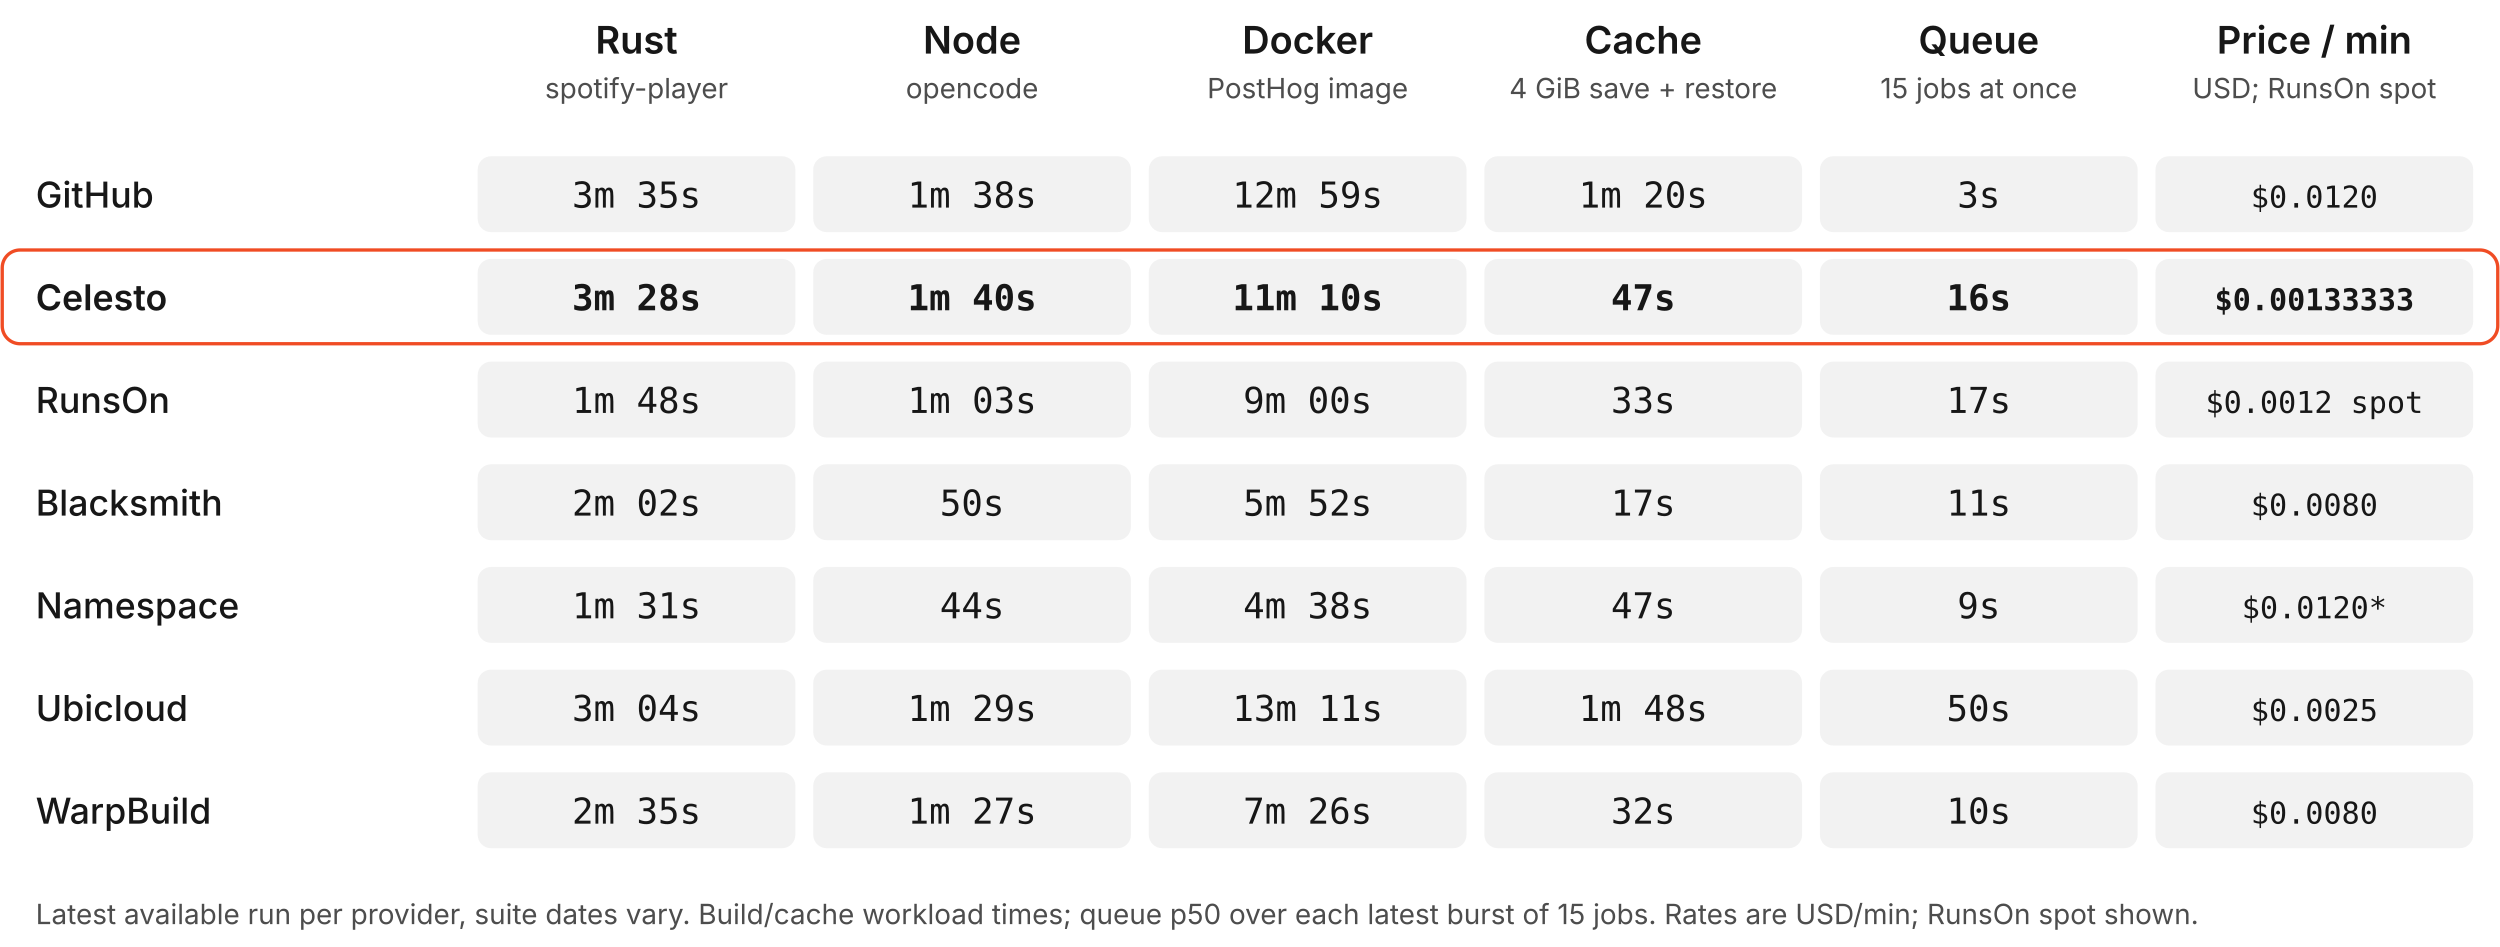
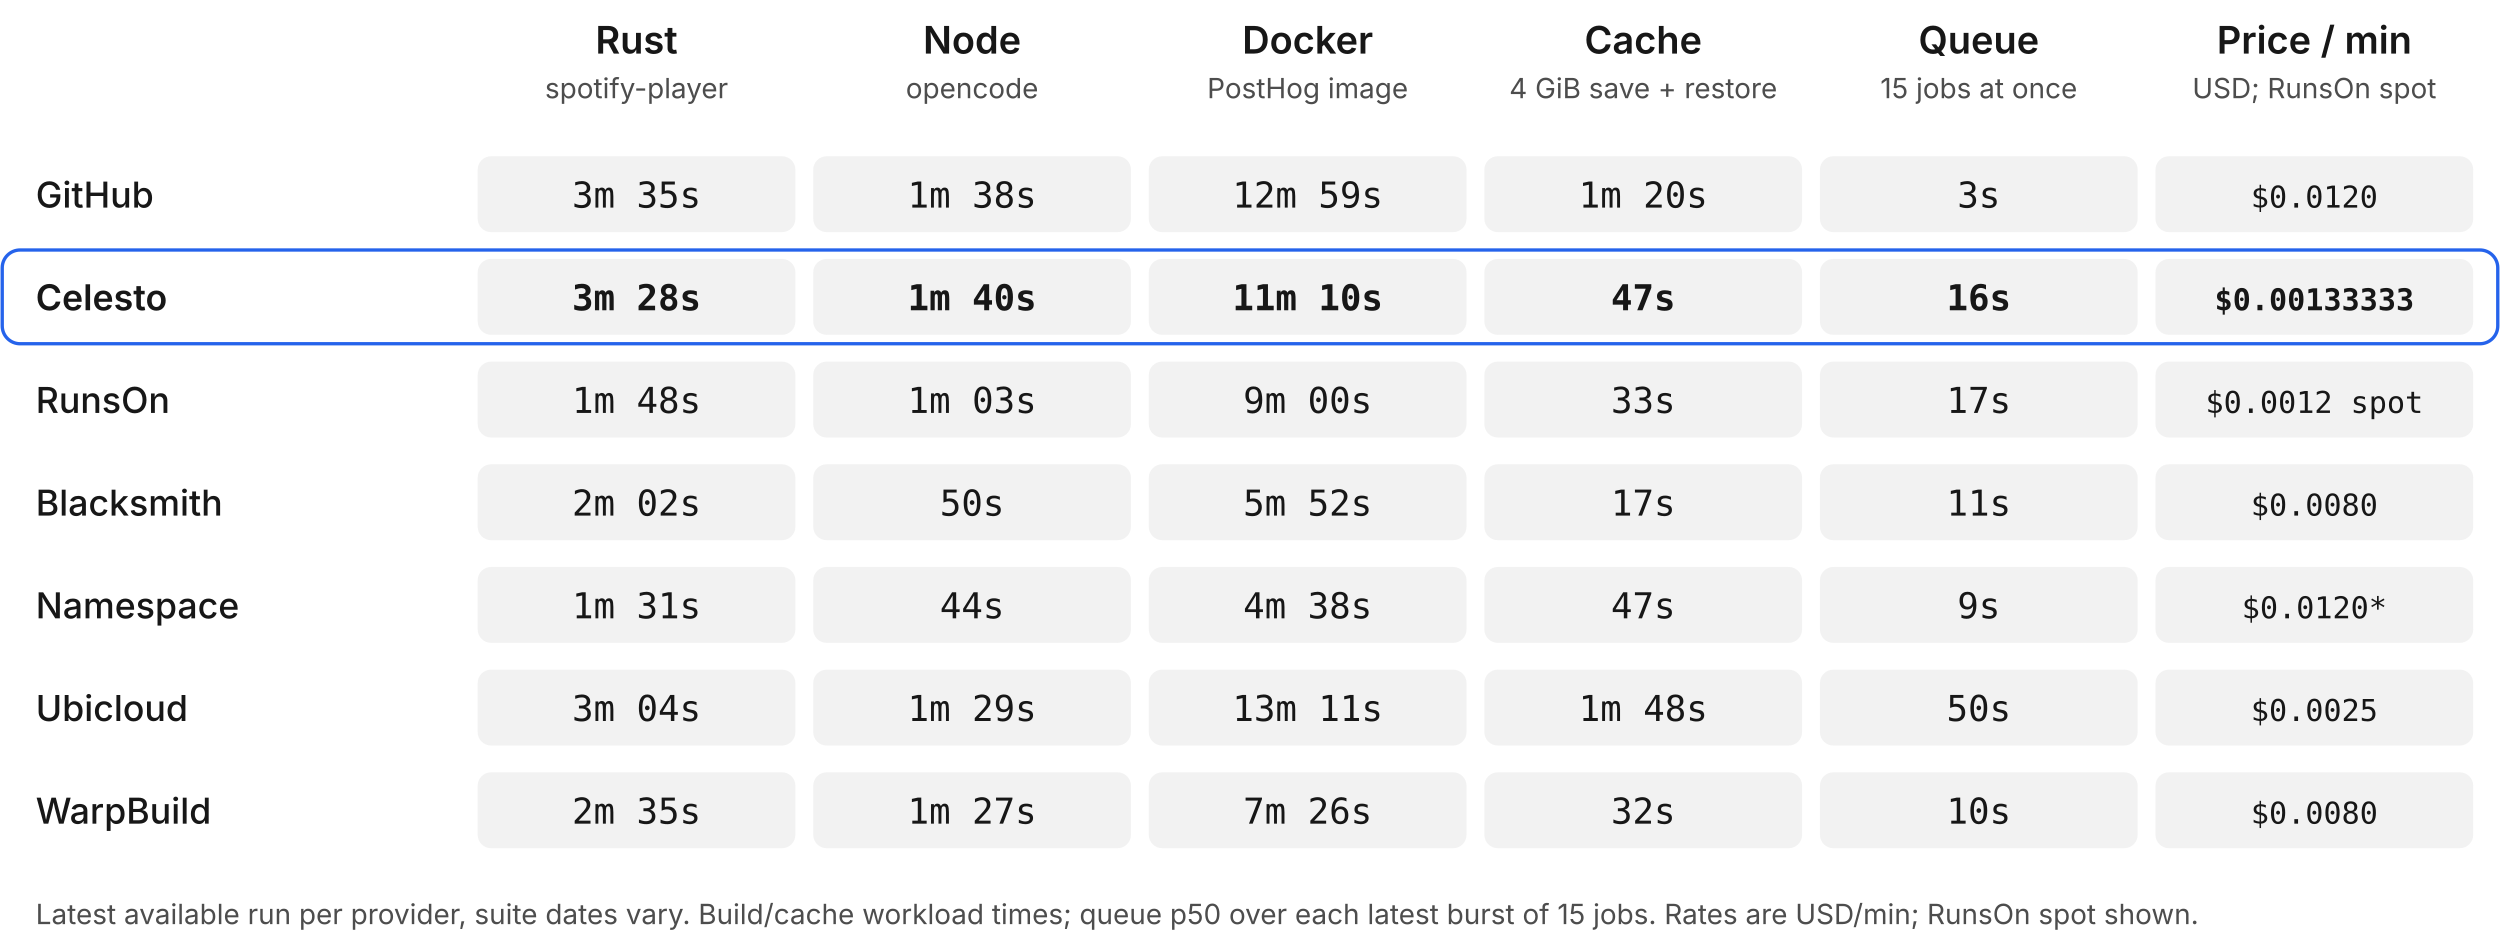
<svg xmlns="http://www.w3.org/2000/svg" viewBox="0 0 1120 424" font-family="Geist,Inter,-apple-system,BlinkMacSystemFont,Segoe UI,sans-serif">
  <style>.t{fill:#171717}.m{fill:#4d4d4d}.n{fill:#8f8f8f;fill-opacity:.12}</style>
  <text x="285.167" y="24" text-anchor="middle" font-size="17" font-weight="600" class="t">Rust</text>
  <text x="285.167" y="44" text-anchor="middle" font-size="12.5" class="m">spotify-player</text>
  <text x="435.5" y="24" text-anchor="middle" font-size="17" font-weight="600" class="t">Node</text>
  <text x="435.5" y="44" text-anchor="middle" font-size="12.5" class="m">opencode</text>
  <text x="585.833" y="24" text-anchor="middle" font-size="17" font-weight="600" class="t">Docker</text>
  <text x="585.833" y="44" text-anchor="middle" font-size="12.5" class="m">PostHog image</text>
  <text x="736.167" y="24" text-anchor="middle" font-size="17" font-weight="600" class="t">Cache</text>
  <text x="736.167" y="44" text-anchor="middle" font-size="12.5" class="m">4 GiB save + restore</text>
  <text x="886.5" y="24" text-anchor="middle" font-size="17" font-weight="600" class="t">Queue</text>
  <text x="886.5" y="44" text-anchor="middle" font-size="12.5" class="m">15 jobs at once</text>
  <text x="1036.833" y="24" text-anchor="middle" font-size="17" font-weight="600" class="t">Price / min</text>
  <text x="1036.833" y="44" text-anchor="middle" font-size="12.5" class="m">USD; RunsOn spot</text>
  <text x="16" y="93" font-size="16" font-weight="500" class="t">GitHub</text>
  <rect x="214" y="70" width="142.333" height="34" rx="6" class="n" />
  <text x="285.167" y="93" text-anchor="middle" font-size="16" font-weight="400" font-family="Geist Mono,SFMono-Regular,Menlo,Consolas,monospace" class="t">3m 35s</text>
  <rect x="364.333" y="70" width="142.333" height="34" rx="6" class="n" />
  <text x="435.5" y="93" text-anchor="middle" font-size="16" font-weight="400" font-family="Geist Mono,SFMono-Regular,Menlo,Consolas,monospace" class="t">1m 38s</text>
  <rect x="514.667" y="70" width="142.333" height="34" rx="6" class="n" />
  <text x="585.833" y="93" text-anchor="middle" font-size="16" font-weight="400" font-family="Geist Mono,SFMono-Regular,Menlo,Consolas,monospace" class="t">12m 59s</text>
  <rect x="665" y="70" width="142.333" height="34" rx="6" class="n" />
  <text x="736.167" y="93" text-anchor="middle" font-size="16" font-weight="400" font-family="Geist Mono,SFMono-Regular,Menlo,Consolas,monospace" class="t">1m 20s</text>
  <rect x="815.333" y="70" width="142.333" height="34" rx="6" class="n" />
  <text x="886.5" y="93" text-anchor="middle" font-size="16" font-weight="400" font-family="Geist Mono,SFMono-Regular,Menlo,Consolas,monospace" class="t">3s</text>
  <rect x="965.667" y="70" width="142.333" height="34" rx="6" class="n" />
  <text x="1036.833" y="93" text-anchor="middle" font-size="13.5" font-weight="400" font-family="Geist Mono,SFMono-Regular,Menlo,Consolas,monospace" class="t">$0.0120</text>
-   <rect x="1" y="112" width="1118" height="42" rx="8" fill="none" stroke="#F04C24" stroke-width="1.5" />
+   <rect x="1" y="112" width="1118" height="42" rx="8" fill="none" stroke="#2563EB" stroke-width="1.5" />
  <text x="16" y="139" font-size="16" font-weight="600" class="t">Celesto</text>
  <rect x="214" y="116" width="142.333" height="34" rx="6" class="n" />
  <text x="285.167" y="139" text-anchor="middle" font-size="16" font-weight="600" font-family="Geist Mono,SFMono-Regular,Menlo,Consolas,monospace" class="t">3m 28s</text>
  <rect x="364.333" y="116" width="142.333" height="34" rx="6" class="n" />
  <text x="435.5" y="139" text-anchor="middle" font-size="16" font-weight="600" font-family="Geist Mono,SFMono-Regular,Menlo,Consolas,monospace" class="t">1m 40s</text>
  <rect x="514.667" y="116" width="142.333" height="34" rx="6" class="n" />
  <text x="585.833" y="139" text-anchor="middle" font-size="16" font-weight="600" font-family="Geist Mono,SFMono-Regular,Menlo,Consolas,monospace" class="t">11m 10s</text>
  <rect x="665" y="116" width="142.333" height="34" rx="6" class="n" />
  <text x="736.167" y="139" text-anchor="middle" font-size="16" font-weight="600" font-family="Geist Mono,SFMono-Regular,Menlo,Consolas,monospace" class="t">47s</text>
  <rect x="815.333" y="116" width="142.333" height="34" rx="6" class="n" />
  <text x="886.5" y="139" text-anchor="middle" font-size="16" font-weight="600" font-family="Geist Mono,SFMono-Regular,Menlo,Consolas,monospace" class="t">16s</text>
  <rect x="965.667" y="116" width="142.333" height="34" rx="6" class="n" />
  <text x="1036.833" y="139" text-anchor="middle" font-size="13.5" font-weight="600" font-family="Geist Mono,SFMono-Regular,Menlo,Consolas,monospace" class="t">$0.00133333</text>
  <text x="16" y="185" font-size="16" font-weight="500" class="t">RunsOn</text>
  <rect x="214" y="162" width="142.333" height="34" rx="6" class="n" />
  <text x="285.167" y="185" text-anchor="middle" font-size="16" font-weight="400" font-family="Geist Mono,SFMono-Regular,Menlo,Consolas,monospace" class="t">1m 48s</text>
  <rect x="364.333" y="162" width="142.333" height="34" rx="6" class="n" />
  <text x="435.5" y="185" text-anchor="middle" font-size="16" font-weight="400" font-family="Geist Mono,SFMono-Regular,Menlo,Consolas,monospace" class="t">1m 03s</text>
  <rect x="514.667" y="162" width="142.333" height="34" rx="6" class="n" />
  <text x="585.833" y="185" text-anchor="middle" font-size="16" font-weight="400" font-family="Geist Mono,SFMono-Regular,Menlo,Consolas,monospace" class="t">9m 00s</text>
  <rect x="665" y="162" width="142.333" height="34" rx="6" class="n" />
  <text x="736.167" y="185" text-anchor="middle" font-size="16" font-weight="400" font-family="Geist Mono,SFMono-Regular,Menlo,Consolas,monospace" class="t">33s</text>
  <rect x="815.333" y="162" width="142.333" height="34" rx="6" class="n" />
  <text x="886.5" y="185" text-anchor="middle" font-size="16" font-weight="400" font-family="Geist Mono,SFMono-Regular,Menlo,Consolas,monospace" class="t">17s</text>
  <rect x="965.667" y="162" width="142.333" height="34" rx="6" class="n" />
  <text x="1036.833" y="185" text-anchor="middle" font-size="13.5" font-weight="400" font-family="Geist Mono,SFMono-Regular,Menlo,Consolas,monospace" class="t">$0.0012 spot</text>
  <text x="16" y="231" font-size="16" font-weight="500" class="t">Blacksmith</text>
  <rect x="214" y="208" width="142.333" height="34" rx="6" class="n" />
  <text x="285.167" y="231" text-anchor="middle" font-size="16" font-weight="400" font-family="Geist Mono,SFMono-Regular,Menlo,Consolas,monospace" class="t">2m 02s</text>
  <rect x="364.333" y="208" width="142.333" height="34" rx="6" class="n" />
  <text x="435.5" y="231" text-anchor="middle" font-size="16" font-weight="400" font-family="Geist Mono,SFMono-Regular,Menlo,Consolas,monospace" class="t">50s</text>
  <rect x="514.667" y="208" width="142.333" height="34" rx="6" class="n" />
  <text x="585.833" y="231" text-anchor="middle" font-size="16" font-weight="400" font-family="Geist Mono,SFMono-Regular,Menlo,Consolas,monospace" class="t">5m 52s</text>
  <rect x="665" y="208" width="142.333" height="34" rx="6" class="n" />
  <text x="736.167" y="231" text-anchor="middle" font-size="16" font-weight="400" font-family="Geist Mono,SFMono-Regular,Menlo,Consolas,monospace" class="t">17s</text>
  <rect x="815.333" y="208" width="142.333" height="34" rx="6" class="n" />
  <text x="886.5" y="231" text-anchor="middle" font-size="16" font-weight="400" font-family="Geist Mono,SFMono-Regular,Menlo,Consolas,monospace" class="t">11s</text>
  <rect x="965.667" y="208" width="142.333" height="34" rx="6" class="n" />
  <text x="1036.833" y="231" text-anchor="middle" font-size="13.5" font-weight="400" font-family="Geist Mono,SFMono-Regular,Menlo,Consolas,monospace" class="t">$0.0080</text>
  <text x="16" y="277" font-size="16" font-weight="500" class="t">Namespace</text>
  <rect x="214" y="254" width="142.333" height="34" rx="6" class="n" />
  <text x="285.167" y="277" text-anchor="middle" font-size="16" font-weight="400" font-family="Geist Mono,SFMono-Regular,Menlo,Consolas,monospace" class="t">1m 31s</text>
  <rect x="364.333" y="254" width="142.333" height="34" rx="6" class="n" />
  <text x="435.5" y="277" text-anchor="middle" font-size="16" font-weight="400" font-family="Geist Mono,SFMono-Regular,Menlo,Consolas,monospace" class="t">44s</text>
  <rect x="514.667" y="254" width="142.333" height="34" rx="6" class="n" />
  <text x="585.833" y="277" text-anchor="middle" font-size="16" font-weight="400" font-family="Geist Mono,SFMono-Regular,Menlo,Consolas,monospace" class="t">4m 38s</text>
  <rect x="665" y="254" width="142.333" height="34" rx="6" class="n" />
  <text x="736.167" y="277" text-anchor="middle" font-size="16" font-weight="400" font-family="Geist Mono,SFMono-Regular,Menlo,Consolas,monospace" class="t">47s</text>
  <rect x="815.333" y="254" width="142.333" height="34" rx="6" class="n" />
  <text x="886.5" y="277" text-anchor="middle" font-size="16" font-weight="400" font-family="Geist Mono,SFMono-Regular,Menlo,Consolas,monospace" class="t">9s</text>
  <rect x="965.667" y="254" width="142.333" height="34" rx="6" class="n" />
  <text x="1036.833" y="277" text-anchor="middle" font-size="13.5" font-weight="400" font-family="Geist Mono,SFMono-Regular,Menlo,Consolas,monospace" class="t">$0.0120*</text>
  <text x="16" y="323" font-size="16" font-weight="500" class="t">Ubicloud</text>
  <rect x="214" y="300" width="142.333" height="34" rx="6" class="n" />
  <text x="285.167" y="323" text-anchor="middle" font-size="16" font-weight="400" font-family="Geist Mono,SFMono-Regular,Menlo,Consolas,monospace" class="t">3m 04s</text>
  <rect x="364.333" y="300" width="142.333" height="34" rx="6" class="n" />
  <text x="435.5" y="323" text-anchor="middle" font-size="16" font-weight="400" font-family="Geist Mono,SFMono-Regular,Menlo,Consolas,monospace" class="t">1m 29s</text>
  <rect x="514.667" y="300" width="142.333" height="34" rx="6" class="n" />
  <text x="585.833" y="323" text-anchor="middle" font-size="16" font-weight="400" font-family="Geist Mono,SFMono-Regular,Menlo,Consolas,monospace" class="t">13m 11s</text>
  <rect x="665" y="300" width="142.333" height="34" rx="6" class="n" />
  <text x="736.167" y="323" text-anchor="middle" font-size="16" font-weight="400" font-family="Geist Mono,SFMono-Regular,Menlo,Consolas,monospace" class="t">1m 48s</text>
  <rect x="815.333" y="300" width="142.333" height="34" rx="6" class="n" />
  <text x="886.5" y="323" text-anchor="middle" font-size="16" font-weight="400" font-family="Geist Mono,SFMono-Regular,Menlo,Consolas,monospace" class="t">50s</text>
  <rect x="965.667" y="300" width="142.333" height="34" rx="6" class="n" />
  <text x="1036.833" y="323" text-anchor="middle" font-size="13.5" font-weight="400" font-family="Geist Mono,SFMono-Regular,Menlo,Consolas,monospace" class="t">$0.0025</text>
  <text x="16" y="369" font-size="16" font-weight="500" class="t">WarpBuild</text>
  <rect x="214" y="346" width="142.333" height="34" rx="6" class="n" />
  <text x="285.167" y="369" text-anchor="middle" font-size="16" font-weight="400" font-family="Geist Mono,SFMono-Regular,Menlo,Consolas,monospace" class="t">2m 35s</text>
  <rect x="364.333" y="346" width="142.333" height="34" rx="6" class="n" />
  <text x="435.5" y="369" text-anchor="middle" font-size="16" font-weight="400" font-family="Geist Mono,SFMono-Regular,Menlo,Consolas,monospace" class="t">1m 27s</text>
  <rect x="514.667" y="346" width="142.333" height="34" rx="6" class="n" />
  <text x="585.833" y="369" text-anchor="middle" font-size="16" font-weight="400" font-family="Geist Mono,SFMono-Regular,Menlo,Consolas,monospace" class="t">7m 26s</text>
  <rect x="665" y="346" width="142.333" height="34" rx="6" class="n" />
  <text x="736.167" y="369" text-anchor="middle" font-size="16" font-weight="400" font-family="Geist Mono,SFMono-Regular,Menlo,Consolas,monospace" class="t">32s</text>
  <rect x="815.333" y="346" width="142.333" height="34" rx="6" class="n" />
  <text x="886.5" y="369" text-anchor="middle" font-size="16" font-weight="400" font-family="Geist Mono,SFMono-Regular,Menlo,Consolas,monospace" class="t">10s</text>
  <rect x="965.667" y="346" width="142.333" height="34" rx="6" class="n" />
  <text x="1036.833" y="369" text-anchor="middle" font-size="13.5" font-weight="400" font-family="Geist Mono,SFMono-Regular,Menlo,Consolas,monospace" class="t">$0.0080</text>
  <text x="16" y="414" font-size="12.5" class="m">Latest available run per provider, suite dates vary. Build/cache workload times; queue p50 over each latest burst of 15 jobs. Rates are USD/min; RunsOn spot shown.</text>
</svg>
